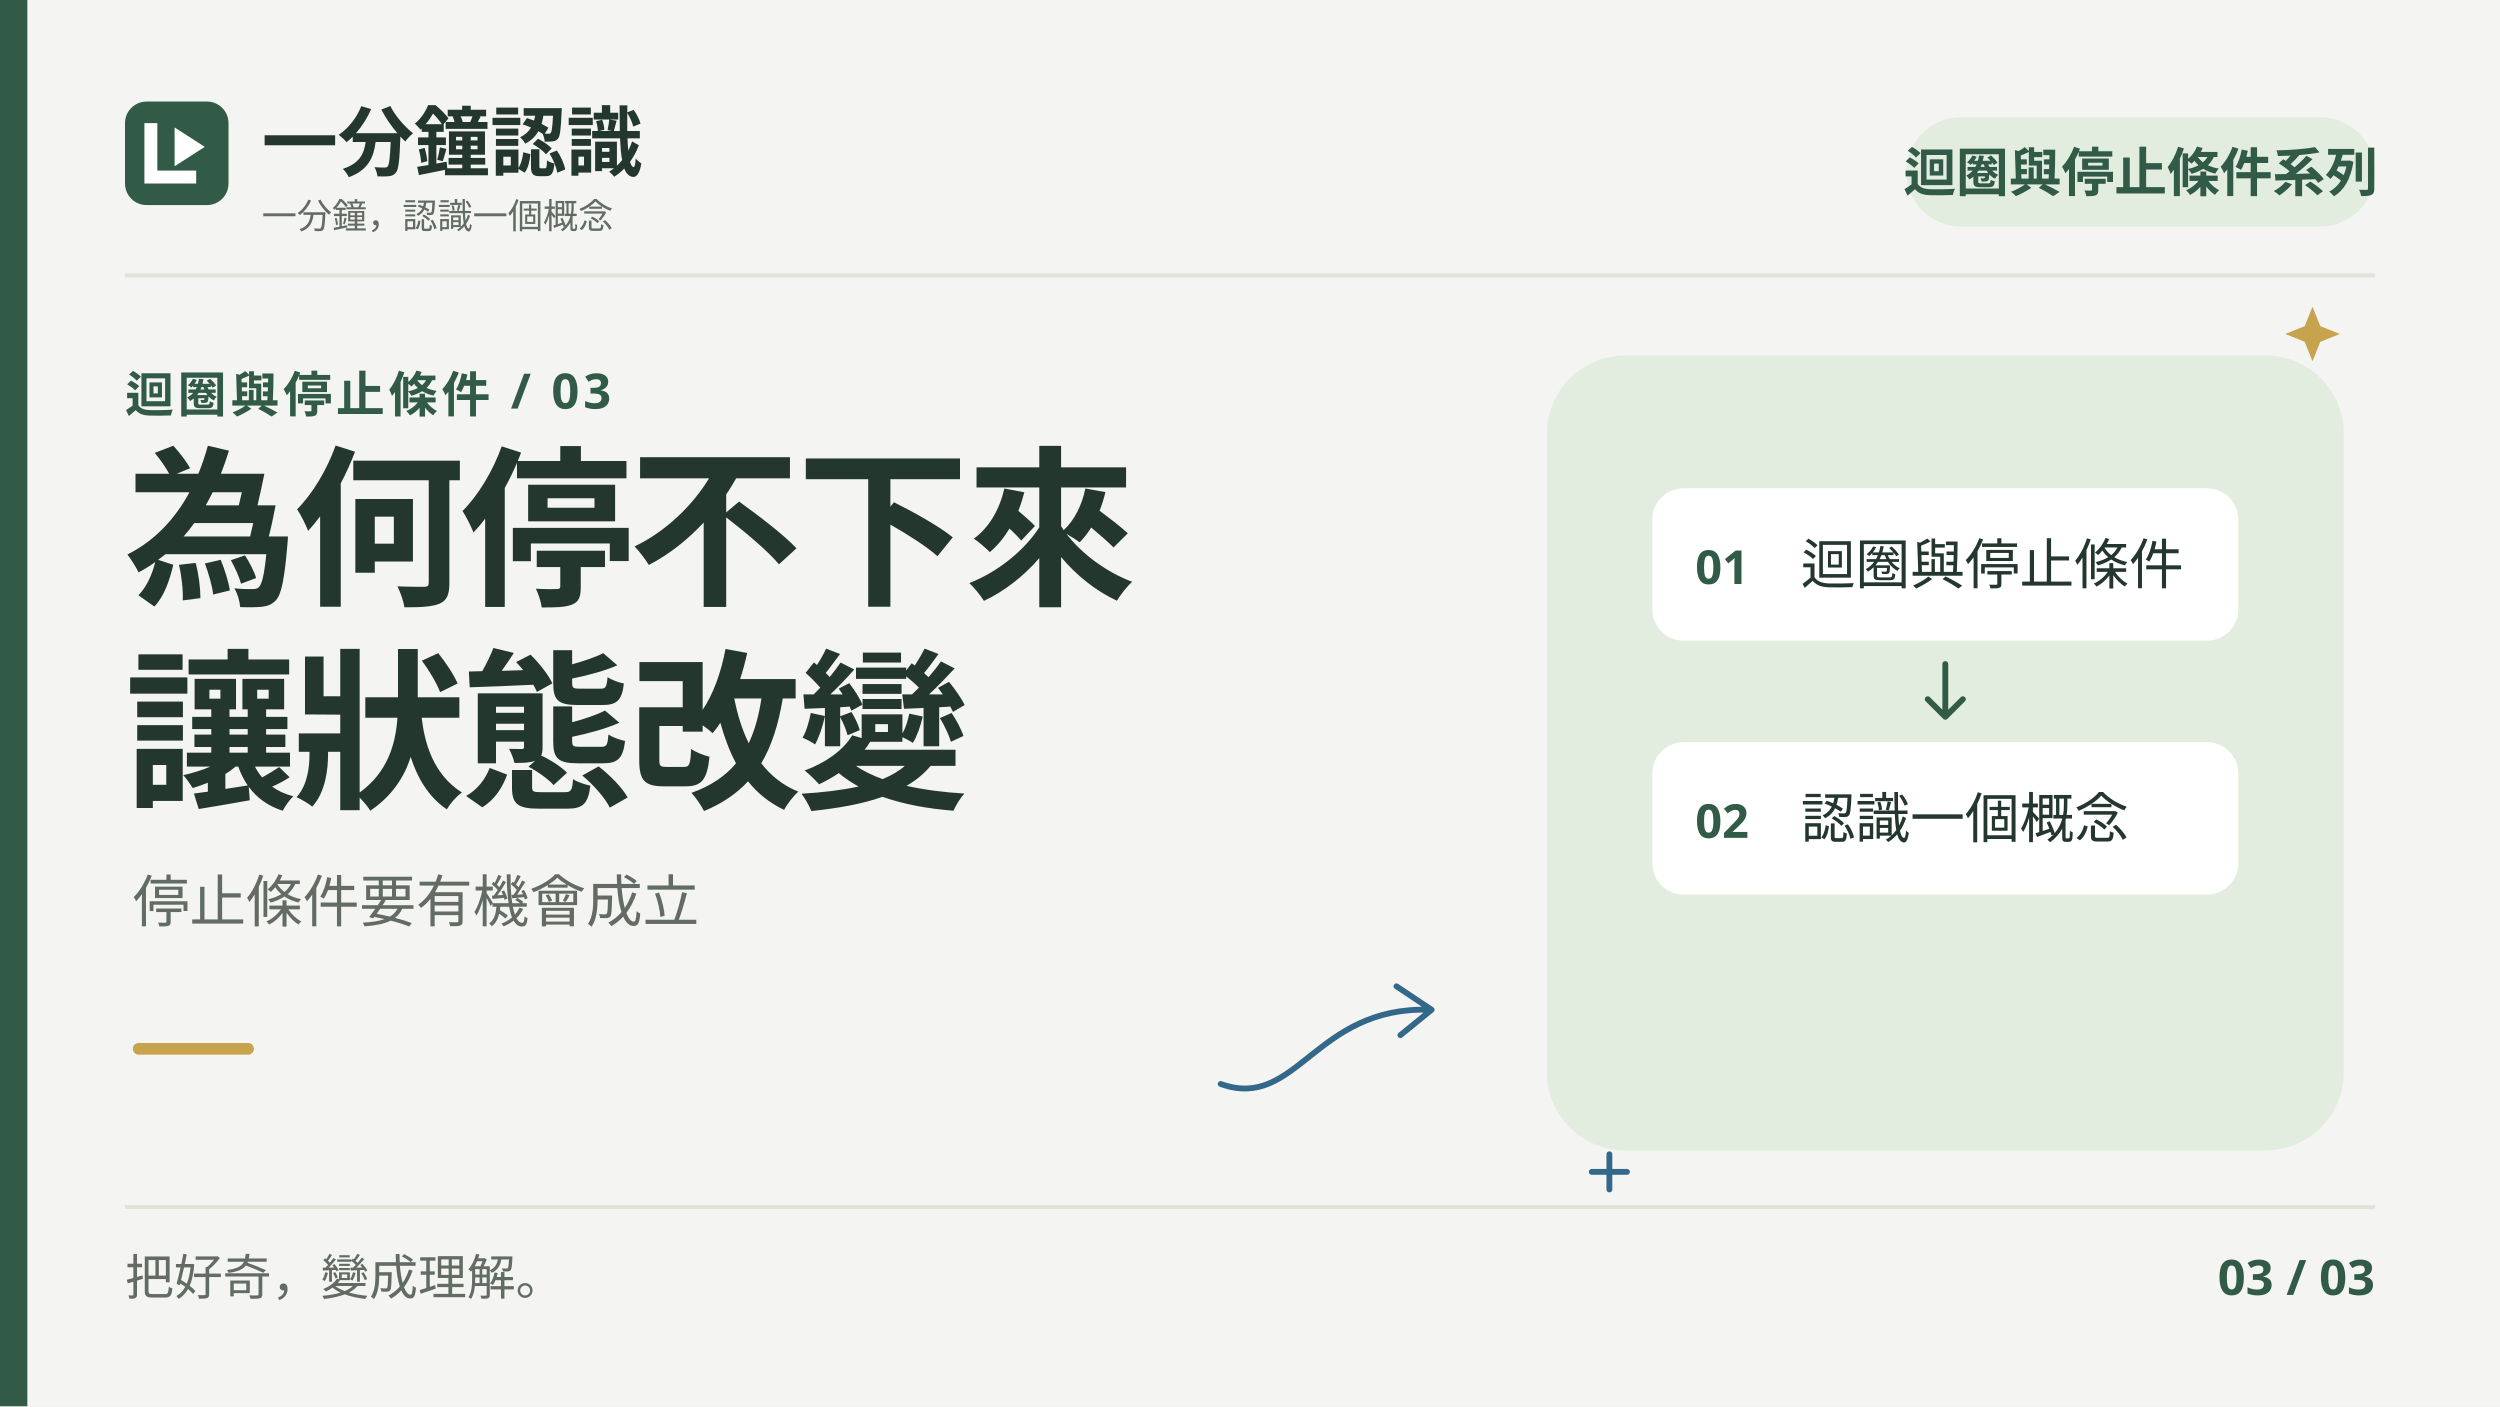
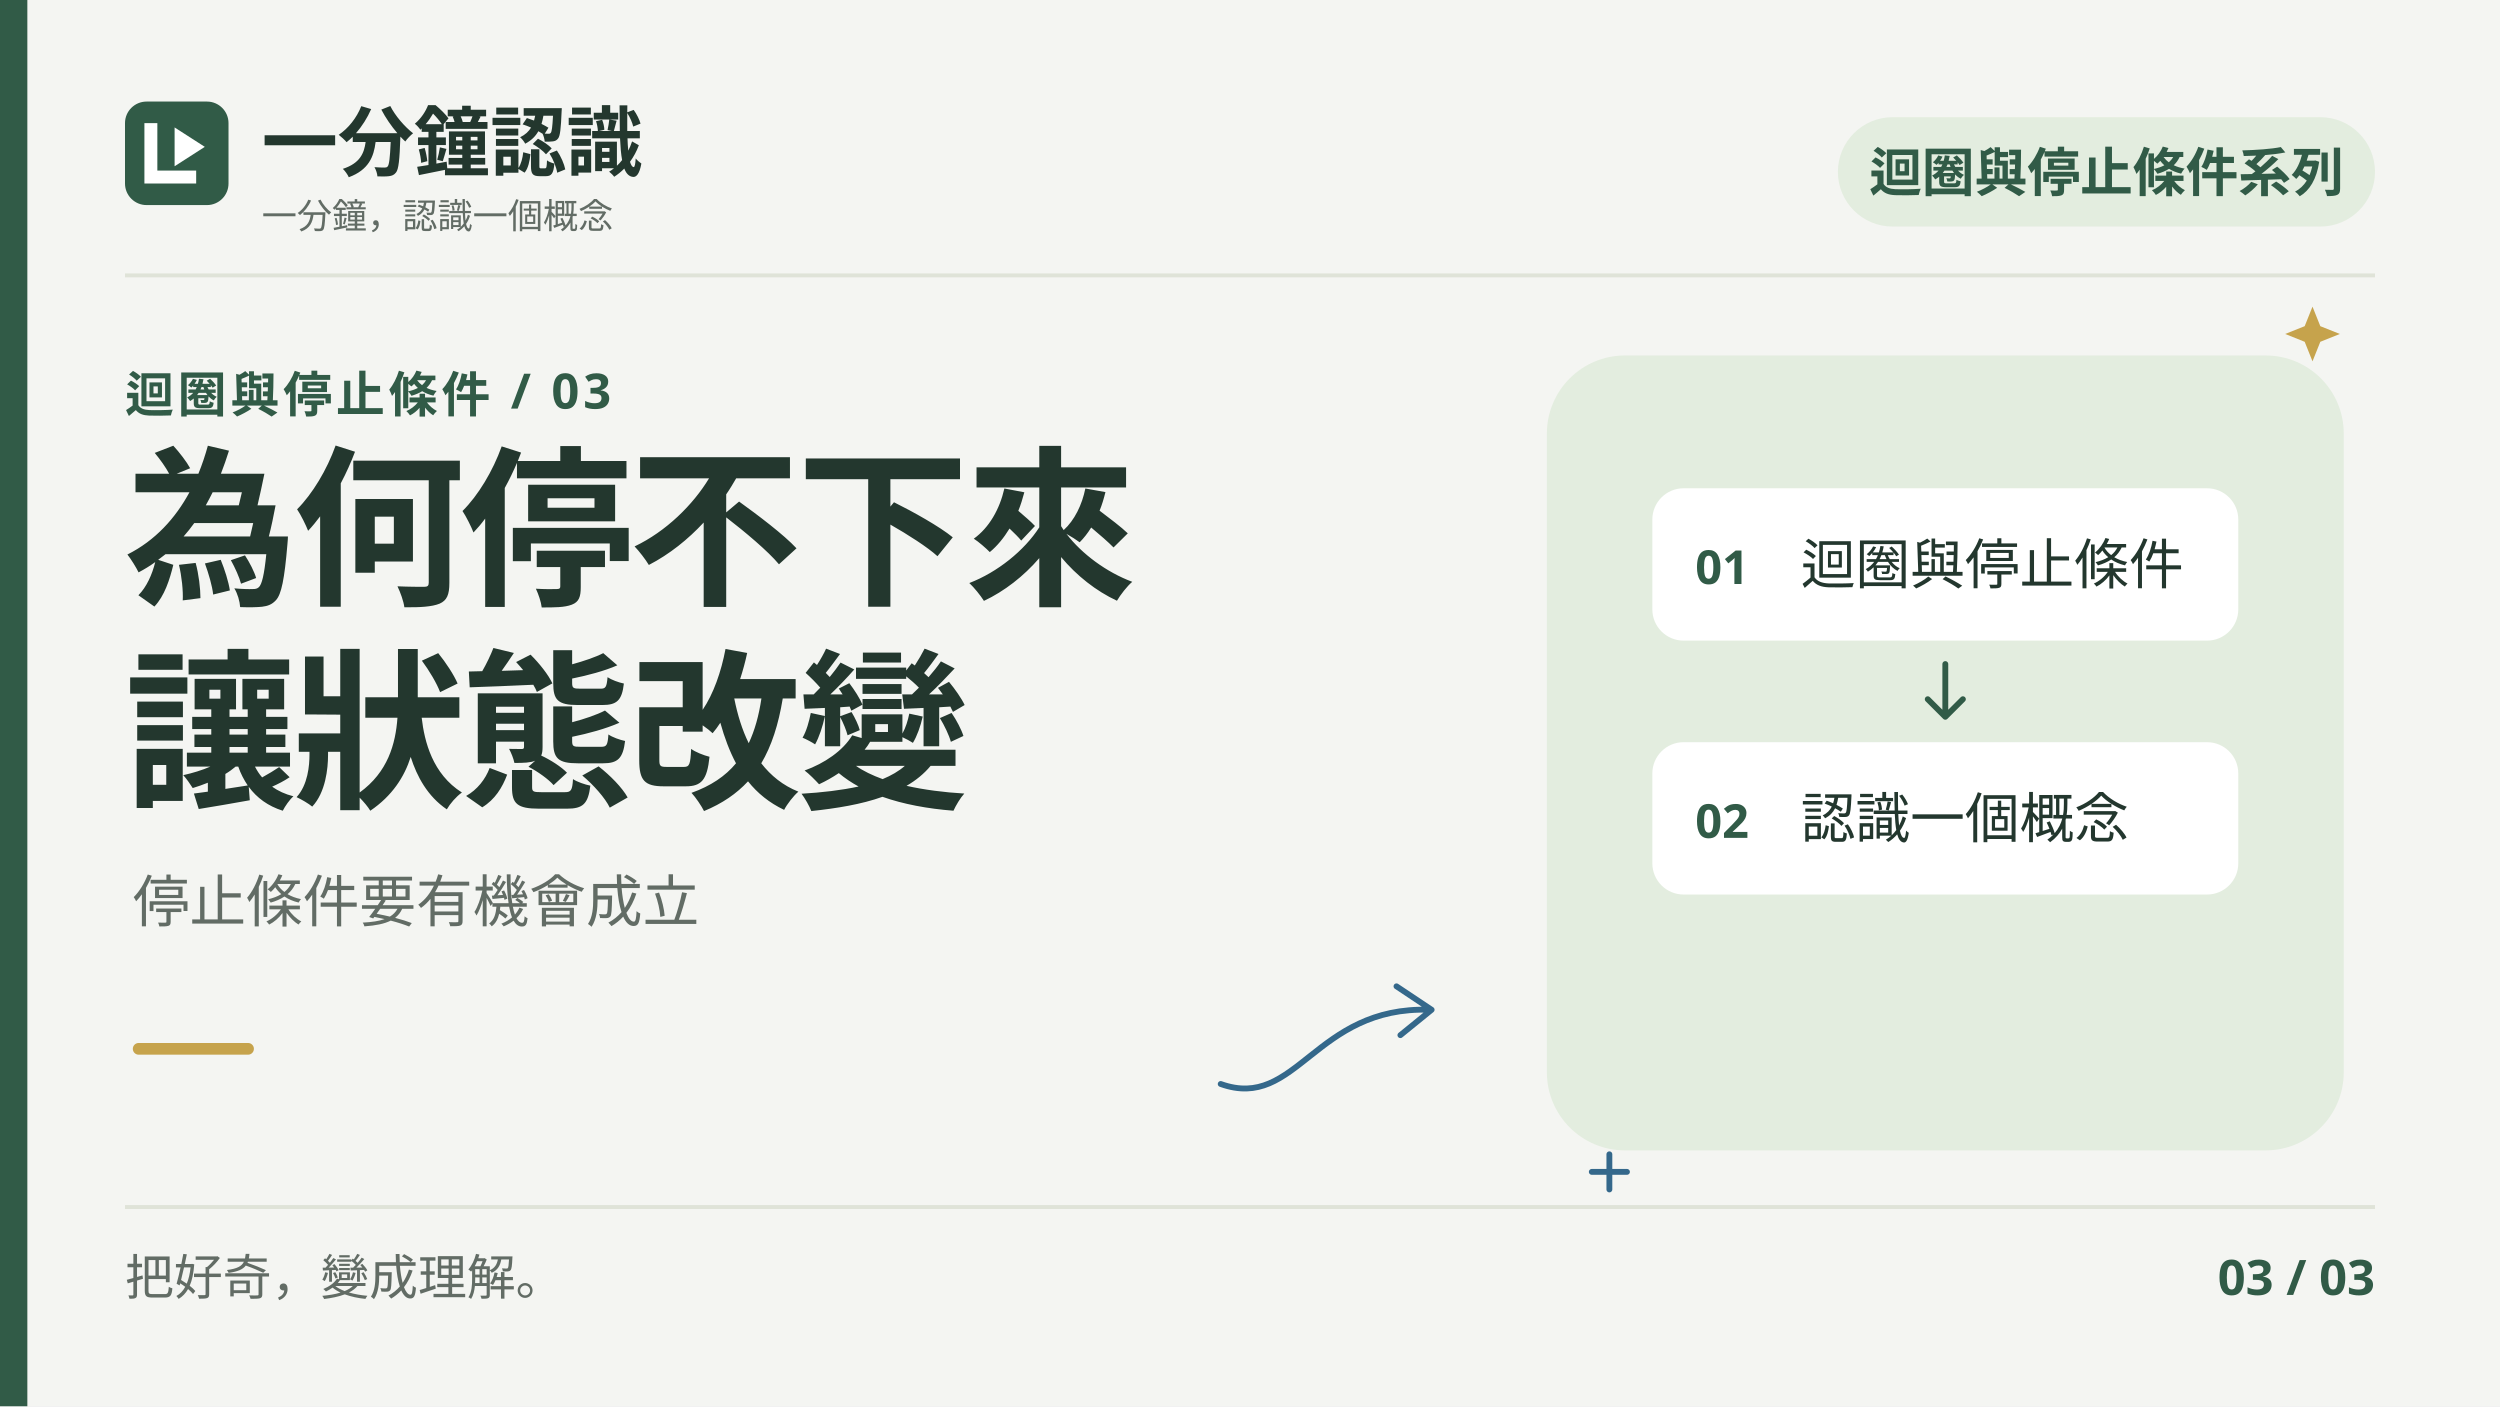
<svg xmlns="http://www.w3.org/2000/svg" width="1280" height="720" viewBox="0 0 1280 720" role="img" aria-labelledby="title desc">
  <g font-family="Microsoft JhengHei, PingFang TC, Noto Sans TC, sans-serif">
    <rect x="0" y="0" width="1280" height="720" rx="0" fill="#f4f5f2" />
    <rect x="0" y="0" width="14" height="720" rx="0" fill="#315b47" />
    <path d="M64 141h1152M64 618h1152" stroke="#dfe3d8" stroke-width="2" />
    <svg x="64" y="52" width="53" height="53" viewBox="0 0 48 48">
      <rect width="48" height="48" rx="10" fill="#315b47" />
      <path d="M15 10v22h18v6H9V10z" fill="#ffffff" />
      <path d="m23 12 14 9-14 9z" fill="#ffffff" />
    </svg>
    <text x="134" y="87" font-size="39" fill="#23372e" font-weight="800">一分鐘認識</text>
    <text x="134" y="117" font-size="18" fill="#626c65">一分鐘，認識一個概念</text>
-     <rect x="976" y="60" width="240" height="56" rx="28" fill="#e3eddf" />
-     <text x="1096" y="98" font-size="27" fill="#315b47" text-anchor="middle" font-weight="700">迴圈與停止條件系列</text>
+     <rect x="941" y="60" width="275" height="56" rx="28" fill="#e3eddf" />
+     <text x="1078.5" y="98" font-size="27" fill="#315b47" text-anchor="middle" font-weight="700">迴圈與停止條件系列</text>
    <rect x="792" y="182" width="408" height="407" rx="40" fill="#e3eddf" />
    <text x="64" y="211" font-size="25" fill="#315b47" font-weight="700" letter-spacing="2">迴圈與停止條件 / 03</text>
    <text x="64" y="303" font-size="88" fill="#23372e" font-weight="800" letter-spacing="-2">為何停不下來</text>
    <text x="64" y="407" font-size="88" fill="#23372e" font-weight="800" letter-spacing="-2">讓狀態改變</text>
    <text x="68" y="472" font-size="29" fill="#626c65">停止條件要有機會成立</text>
    <rect x="68" y="534" width="62" height="6" rx="3" fill="#c6a34c" />
    <path d="M625 555c39 14 48-40 107-38m-17-12 18 12-16 13" fill="none" stroke="#34688b" stroke-width="3" stroke-linecap="round" stroke-linejoin="round" />
    <path d="m1184 157 4 10 10 4-10 4-4 10-4-10-10-4 10-4Z" fill="#c6a34c" />
    <path d="M824 591v18m-9-9h18" fill="none" stroke="#34688b" stroke-width="3" stroke-linecap="round" />
    <rect x="846" y="250" width="300" height="78" rx="16" fill="#ffffff" />
    <text x="868" y="299" font-size="24" fill="#315b47" font-weight="700">01</text>
    <text x="922" y="299" font-size="28" fill="#23372e">迴圈與停止條件</text>
    <path d="M996 340v27m-9-9 9 9 9-9" fill="none" stroke="#315b47" stroke-width="3" stroke-linecap="round" stroke-linejoin="round" />
    <rect x="846" y="380" width="300" height="78" rx="16" fill="#ffffff" />
    <text x="868" y="429" font-size="24" fill="#315b47" font-weight="700">02</text>
    <text x="922" y="429" font-size="28" fill="#23372e">認識一個概念</text>
    <text x="64" y="663" font-size="25" fill="#626c65">把好奇，變成理解。</text>
    <text x="1216" y="663" font-size="25" fill="#315b47" text-anchor="end" font-weight="700">03 / 03</text>
  </g>
</svg>
